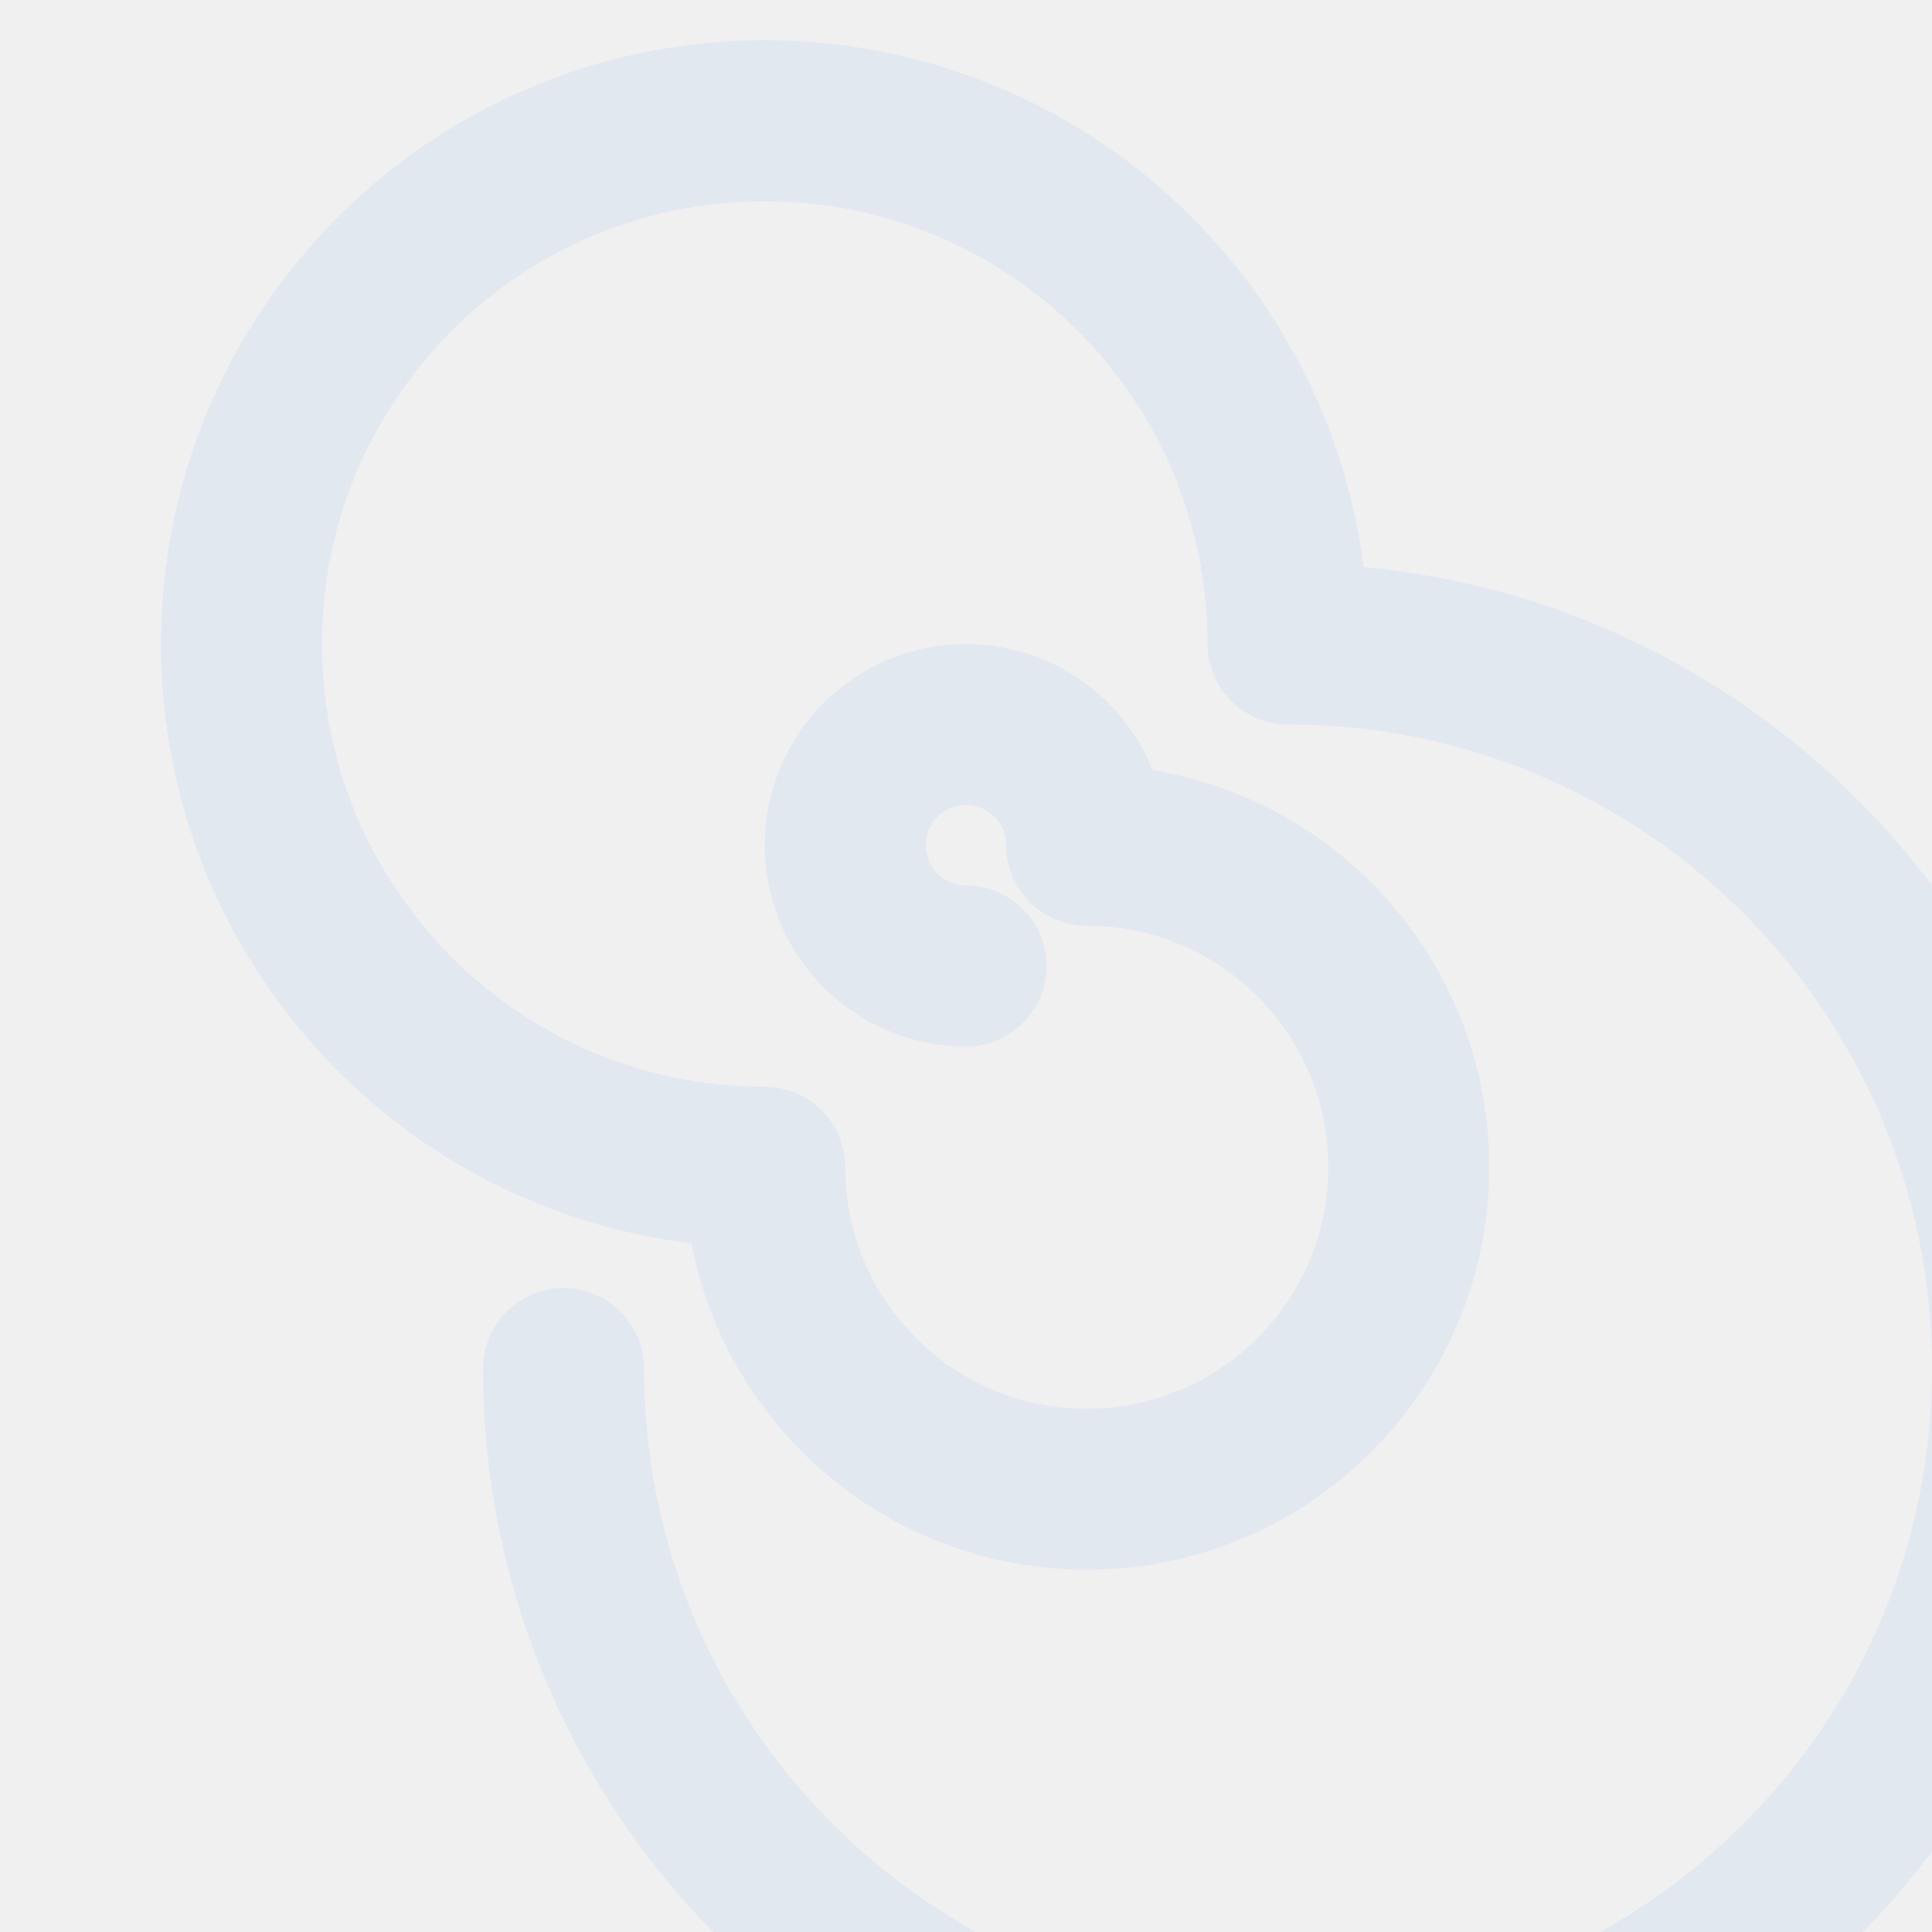
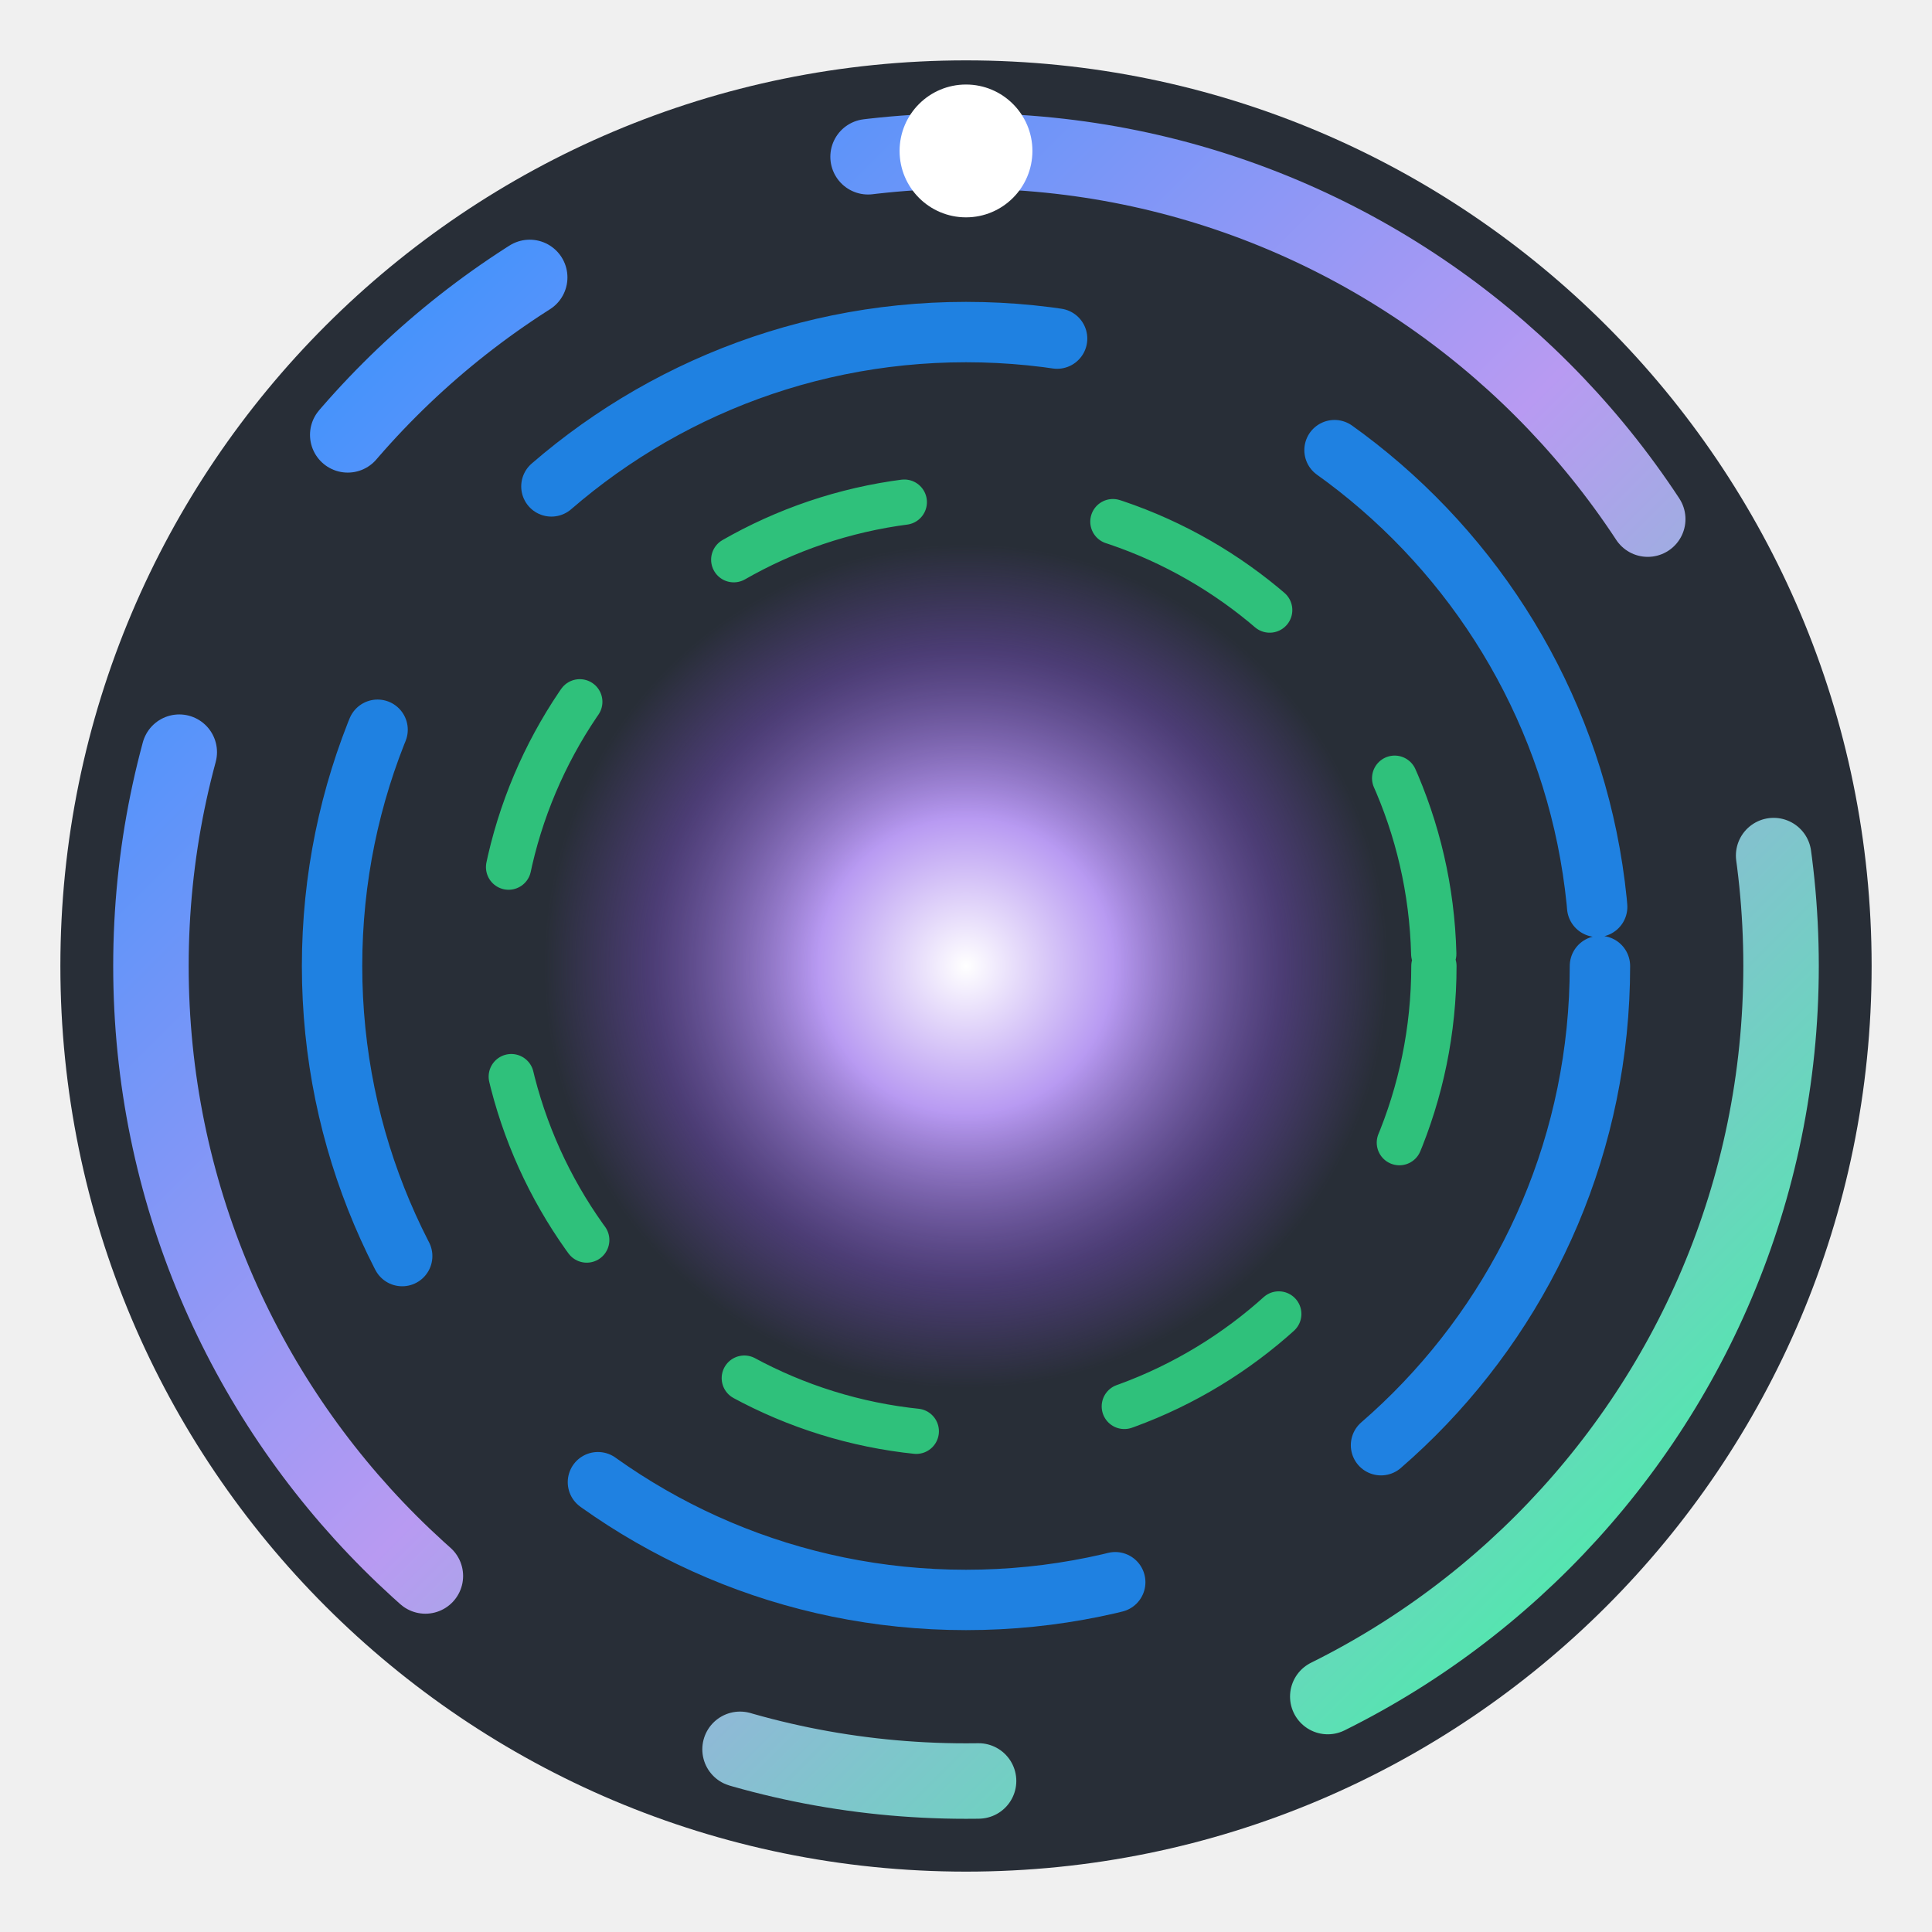
- <svg xmlns="http://www.w3.org/2000/svg" viewBox="0 0 24 24" width="24" height="24" fill="none" stroke="#e2e8f0" stroke-width="2" stroke-linecap="round" stroke-linejoin="round">
-   <path d="M12 12a1.5 1.5 0 1 1 1.5-1.5 4 4 0 1 1-4 4 6.5 6.5 0 1 1 6.5-6.5 9 9 0 1 1-9 9" />
+ <svg xmlns="http://www.w3.org/2000/svg" viewBox="0 0 64 64" width="64" height="64">
+   <defs>
+     <radialGradient id="core" cx="50%" cy="50%" r="50%">
+       <stop offset="0" stop-color="#ffffff" />
+       <stop offset="0.35" stop-color="#b89af2" />
+       <stop offset="0.75" stop-color="#6848A6" stop-opacity="0.55" />
+       <stop offset="1" stop-color="#6848A6" stop-opacity="0" />
+     </radialGradient>
+     <linearGradient id="ring" x1="0" y1="0" x2="1" y2="1">
+       <stop offset="0" stop-color="#1E90FF" />
+       <stop offset="0.5" stop-color="#b89af2" />
+       <stop offset="1" stop-color="#33FF99" />
+     </linearGradient>
+   </defs>
+   <circle cx="32" cy="32" r="30" fill="#050c17" fill-opacity="0.85" />
+   <circle cx="32" cy="32" r="14" fill="url(#core)">
+     <animate attributeName="r" values="11;15;11" dur="2.6s" repeatCount="indefinite" />
+   </circle>
+   <g fill="none" stroke-linecap="round">
+     <circle cx="32" cy="32" r="27" stroke="url(#ring)" stroke-width="2.5" stroke-dasharray="30 12 8 12">
+       <animateTransform attributeName="transform" type="rotate" from="0 32 32" to="360 32 32" dur="6s" repeatCount="indefinite" />
+     </circle>
+     <circle cx="32" cy="32" r="21" stroke="#1E90FF" stroke-opacity="0.85" stroke-width="2" stroke-dasharray="18 10">
+       <animateTransform attributeName="transform" type="rotate" from="360 32 32" to="0 32 32" dur="4s" repeatCount="indefinite" />
+     </circle>
+     <circle cx="32" cy="32" r="15.5" stroke="#33FF99" stroke-opacity="0.7" stroke-width="1.5" stroke-dasharray="6 7">
+       <animateTransform attributeName="transform" type="rotate" from="0 32 32" to="360 32 32" dur="2.8s" repeatCount="indefinite" />
+     </circle>
+   </g>
+   <circle cx="32" cy="5" r="2.2" fill="#ffffff">
+     <animateTransform attributeName="transform" type="rotate" from="0 32 32" to="-360 32 32" dur="3.4s" repeatCount="indefinite" />
+   </circle>
</svg>
